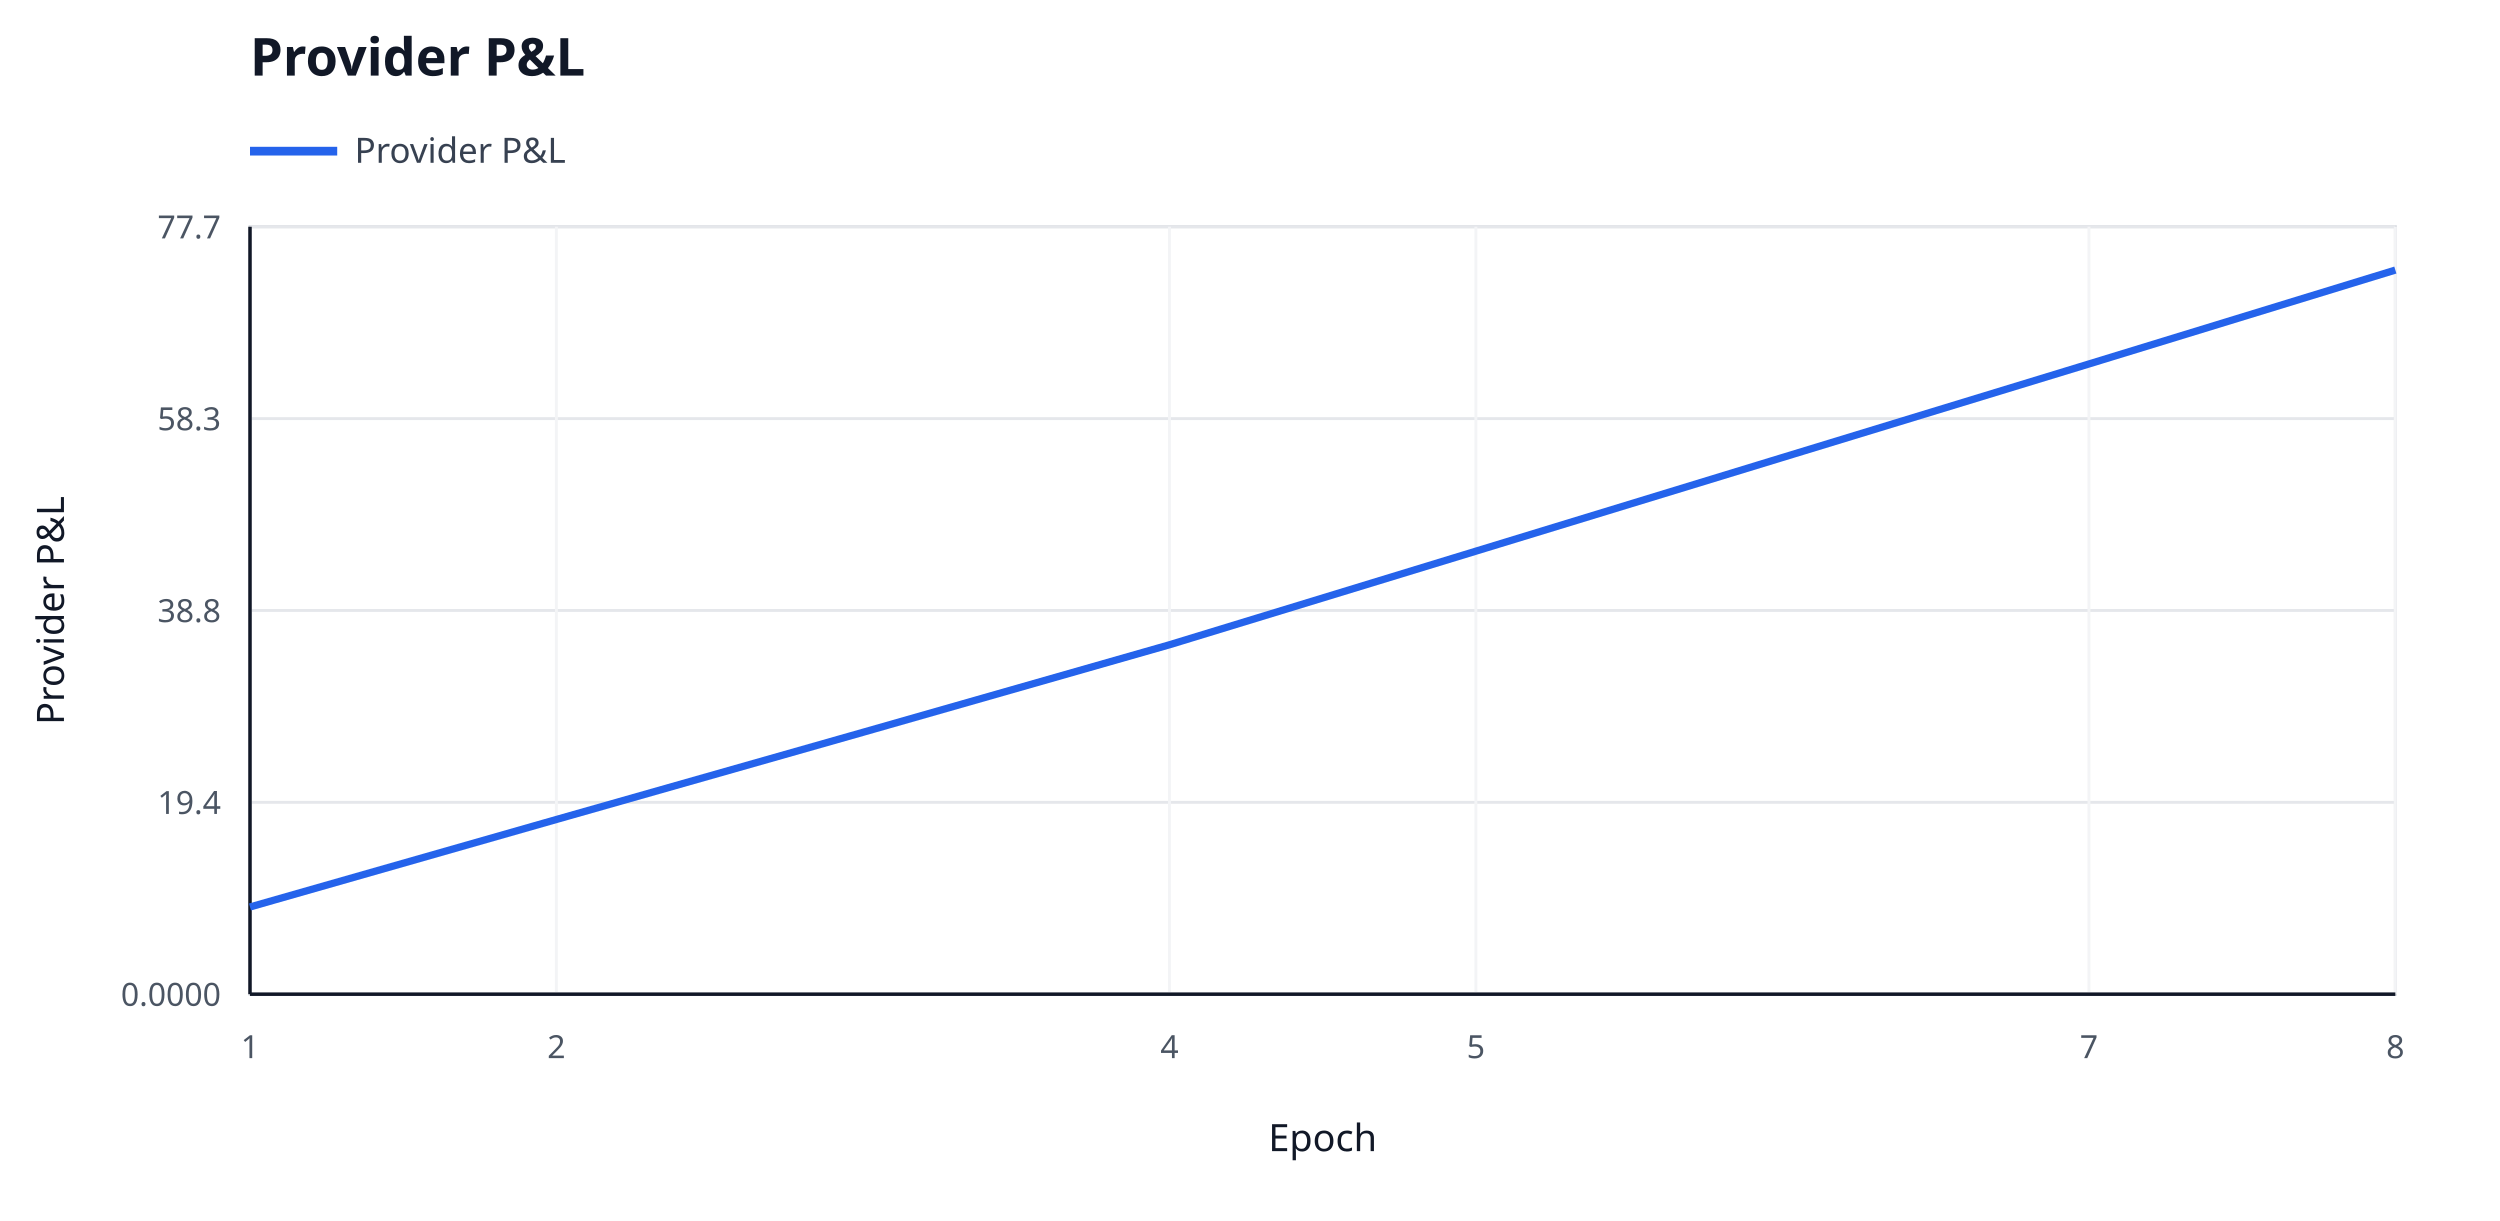
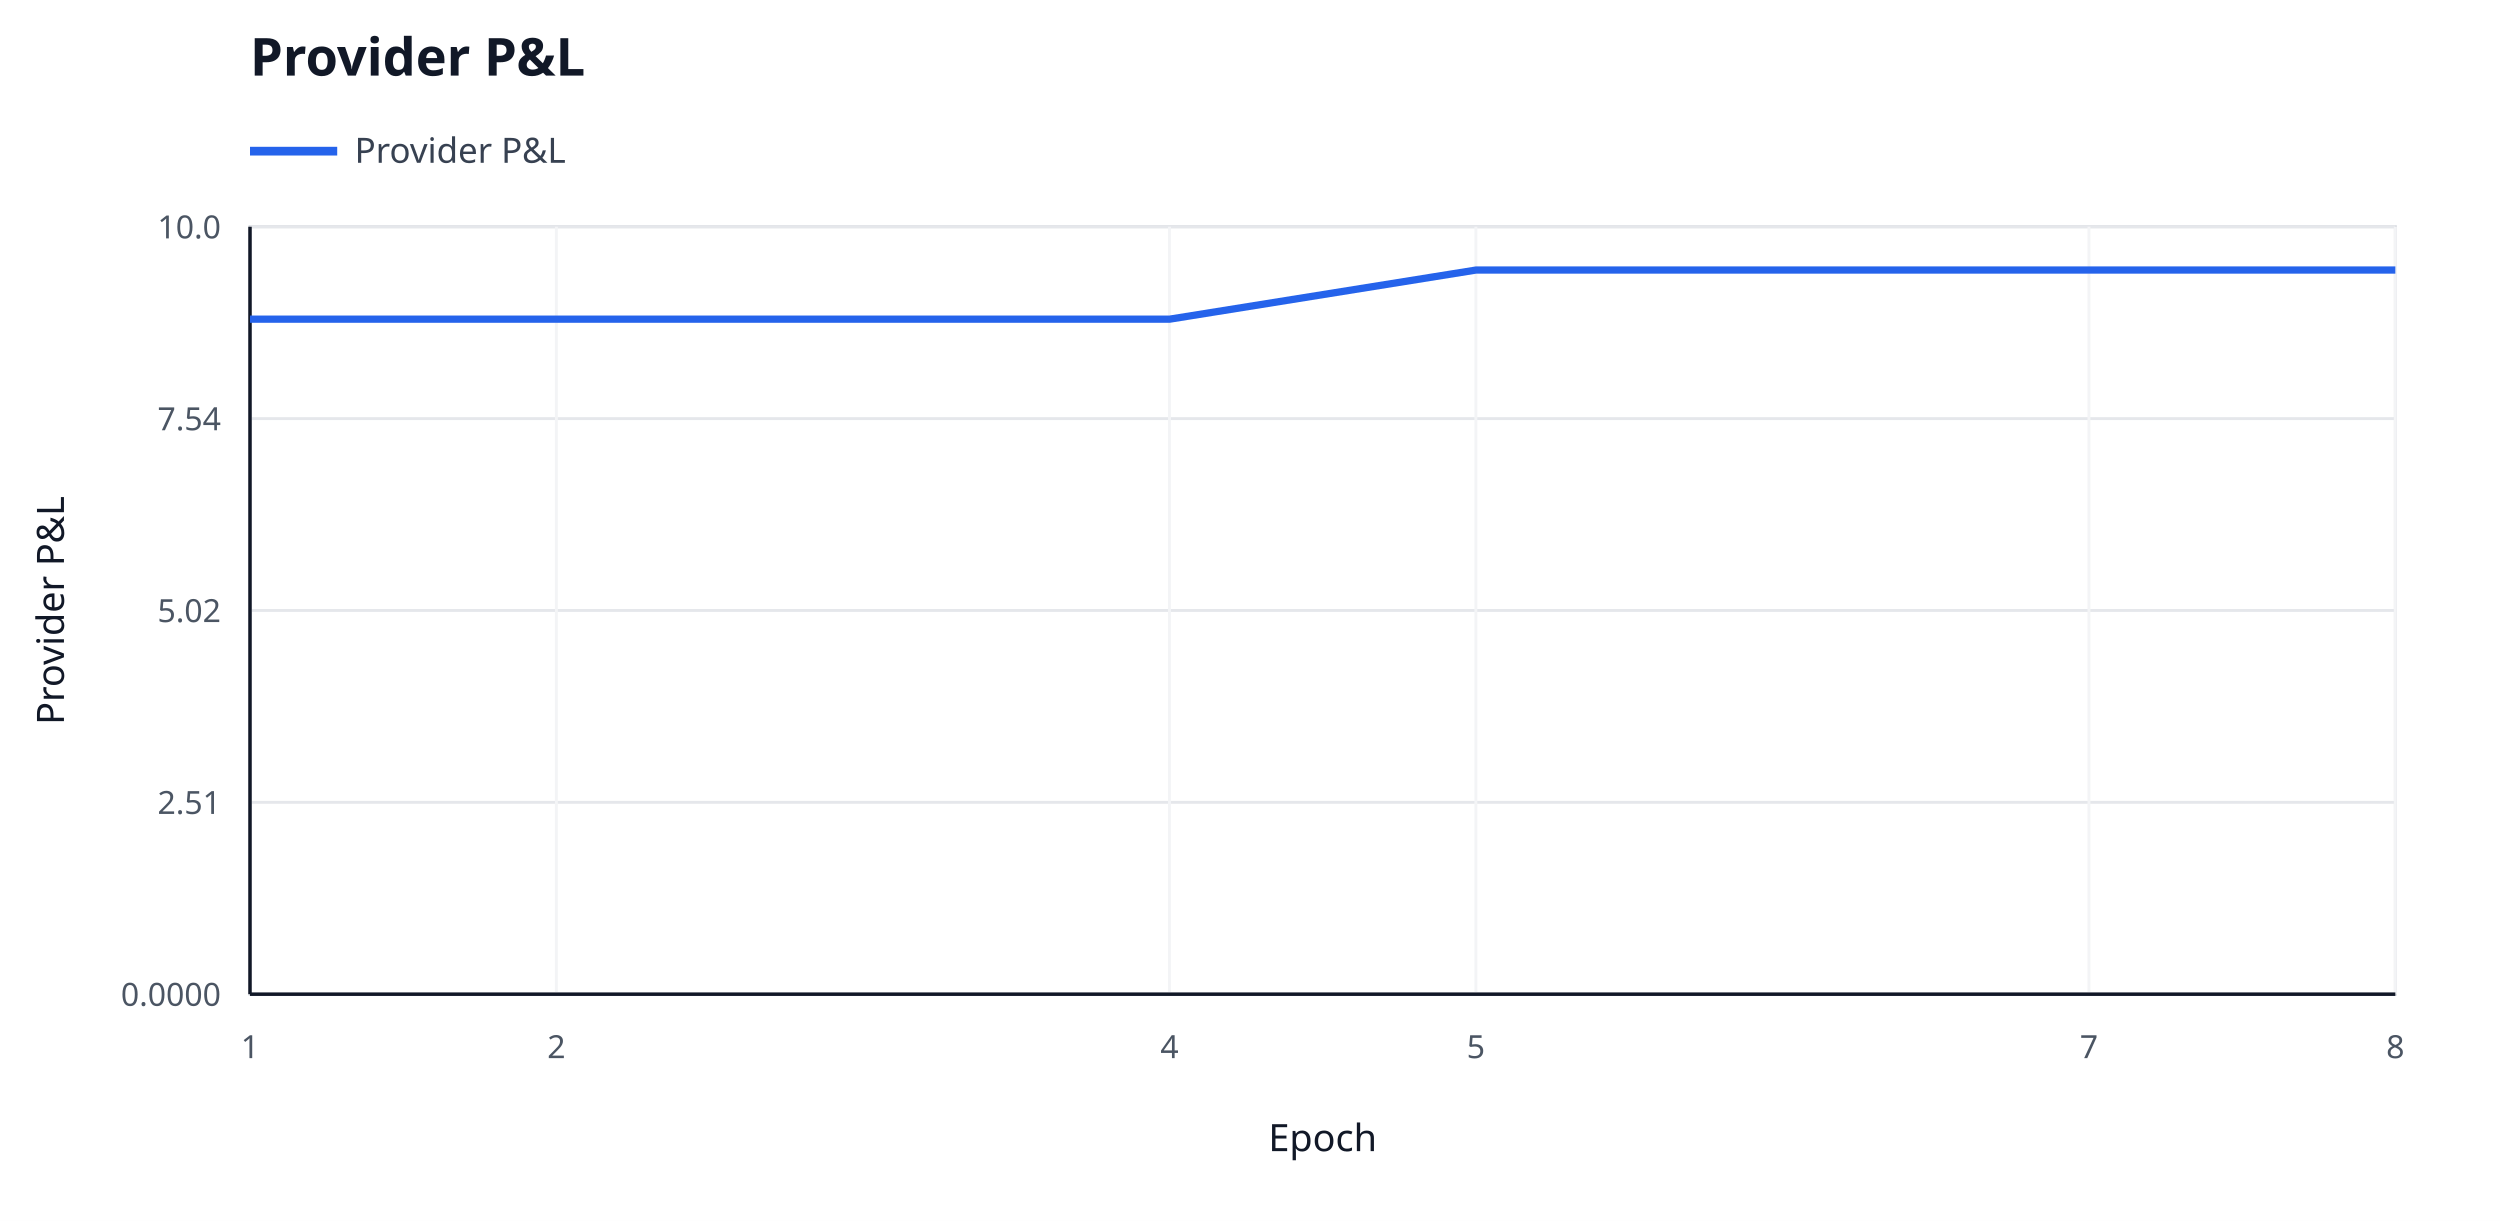
<svg xmlns="http://www.w3.org/2000/svg" width="860" height="420" viewBox="0 0 860 420">
  <rect width="100%" height="100%" fill="#ffffff" />
  <text x="86" y="26" font-family="sans-serif" font-size="18" font-weight="700" fill="#111827">Provider P&amp;L</text>
  <line x1="86" y1="52" x2="116" y2="52" stroke="#2563eb" stroke-width="3" />
  <text x="122" y="56" font-family="sans-serif" font-size="12" fill="#374151">Provider P&amp;L</text>
  <rect x="86" y="78" width="738" height="264" fill="#ffffff" stroke="#d1d5db" />
  <line x1="86" y1="342.0" x2="824" y2="342.0" stroke="#e5e7eb" stroke-width="1" />
  <text x="76" y="346.0" font-family="sans-serif" font-size="11" text-anchor="end" fill="#4b5563">0.0000</text>
  <line x1="86" y1="276.0" x2="824" y2="276.0" stroke="#e5e7eb" stroke-width="1" />
-   <text x="76" y="280.0" font-family="sans-serif" font-size="11" text-anchor="end" fill="#4b5563">19.4</text>
+   <text x="76" y="280.0" font-family="sans-serif" font-size="11" text-anchor="end" fill="#4b5563">2.51</text>
  <line x1="86" y1="210.0" x2="824" y2="210.0" stroke="#e5e7eb" stroke-width="1" />
-   <text x="76" y="214.0" font-family="sans-serif" font-size="11" text-anchor="end" fill="#4b5563">38.8</text>
+   <text x="76" y="214.0" font-family="sans-serif" font-size="11" text-anchor="end" fill="#4b5563">5.02</text>
  <line x1="86" y1="144.0" x2="824" y2="144.0" stroke="#e5e7eb" stroke-width="1" />
-   <text x="76" y="148.0" font-family="sans-serif" font-size="11" text-anchor="end" fill="#4b5563">58.3</text>
+   <text x="76" y="148.0" font-family="sans-serif" font-size="11" text-anchor="end" fill="#4b5563">7.54</text>
  <line x1="86" y1="78.0" x2="824" y2="78.0" stroke="#e5e7eb" stroke-width="1" />
-   <text x="76" y="82.0" font-family="sans-serif" font-size="11" text-anchor="end" fill="#4b5563">77.7</text>
+   <text x="76" y="82.0" font-family="sans-serif" font-size="11" text-anchor="end" fill="#4b5563">10.0</text>
  <line x1="86.0" y1="78" x2="86.0" y2="342" stroke="#f3f4f6" stroke-width="1" />
  <text x="86.0" y="364" font-family="sans-serif" font-size="11" text-anchor="middle" fill="#4b5563">1</text>
  <line x1="191.4" y1="78" x2="191.4" y2="342" stroke="#f3f4f6" stroke-width="1" />
  <text x="191.4" y="364" font-family="sans-serif" font-size="11" text-anchor="middle" fill="#4b5563">2</text>
  <line x1="402.3" y1="78" x2="402.3" y2="342" stroke="#f3f4f6" stroke-width="1" />
  <text x="402.3" y="364" font-family="sans-serif" font-size="11" text-anchor="middle" fill="#4b5563">4</text>
  <line x1="507.7" y1="78" x2="507.7" y2="342" stroke="#f3f4f6" stroke-width="1" />
  <text x="507.7" y="364" font-family="sans-serif" font-size="11" text-anchor="middle" fill="#4b5563">5</text>
  <line x1="718.6" y1="78" x2="718.6" y2="342" stroke="#f3f4f6" stroke-width="1" />
  <text x="718.6" y="364" font-family="sans-serif" font-size="11" text-anchor="middle" fill="#4b5563">7</text>
  <line x1="824.0" y1="78" x2="824.0" y2="342" stroke="#f3f4f6" stroke-width="1" />
  <text x="824.0" y="364" font-family="sans-serif" font-size="11" text-anchor="middle" fill="#4b5563">8</text>
  <line x1="86" y1="342" x2="824" y2="342" stroke="#111827" stroke-width="1.2" />
  <line x1="86" y1="78" x2="86" y2="342" stroke="#111827" stroke-width="1.2" />
  <text x="455.0" y="396" font-family="sans-serif" font-size="13" text-anchor="middle" fill="#111827">Epoch</text>
  <text transform="translate(22 210.0) rotate(-90)" font-family="sans-serif" font-size="13" text-anchor="middle" fill="#111827">Provider P&amp;L</text>
-   <polyline fill="none" stroke="#2563eb" stroke-width="2.5" points="86.0,312.0 191.4,281.9 296.9,251.9 402.3,221.8 507.7,189.6 613.1,157.4 718.6,125.2 824.0,92.9" />
+   <polyline fill="none" stroke="#2563eb" stroke-width="2.5" points="86.0,109.8 191.4,109.8 296.9,109.8 402.3,109.8 507.7,92.9 613.1,92.9 718.6,92.9 824.0,92.9" />
</svg>
